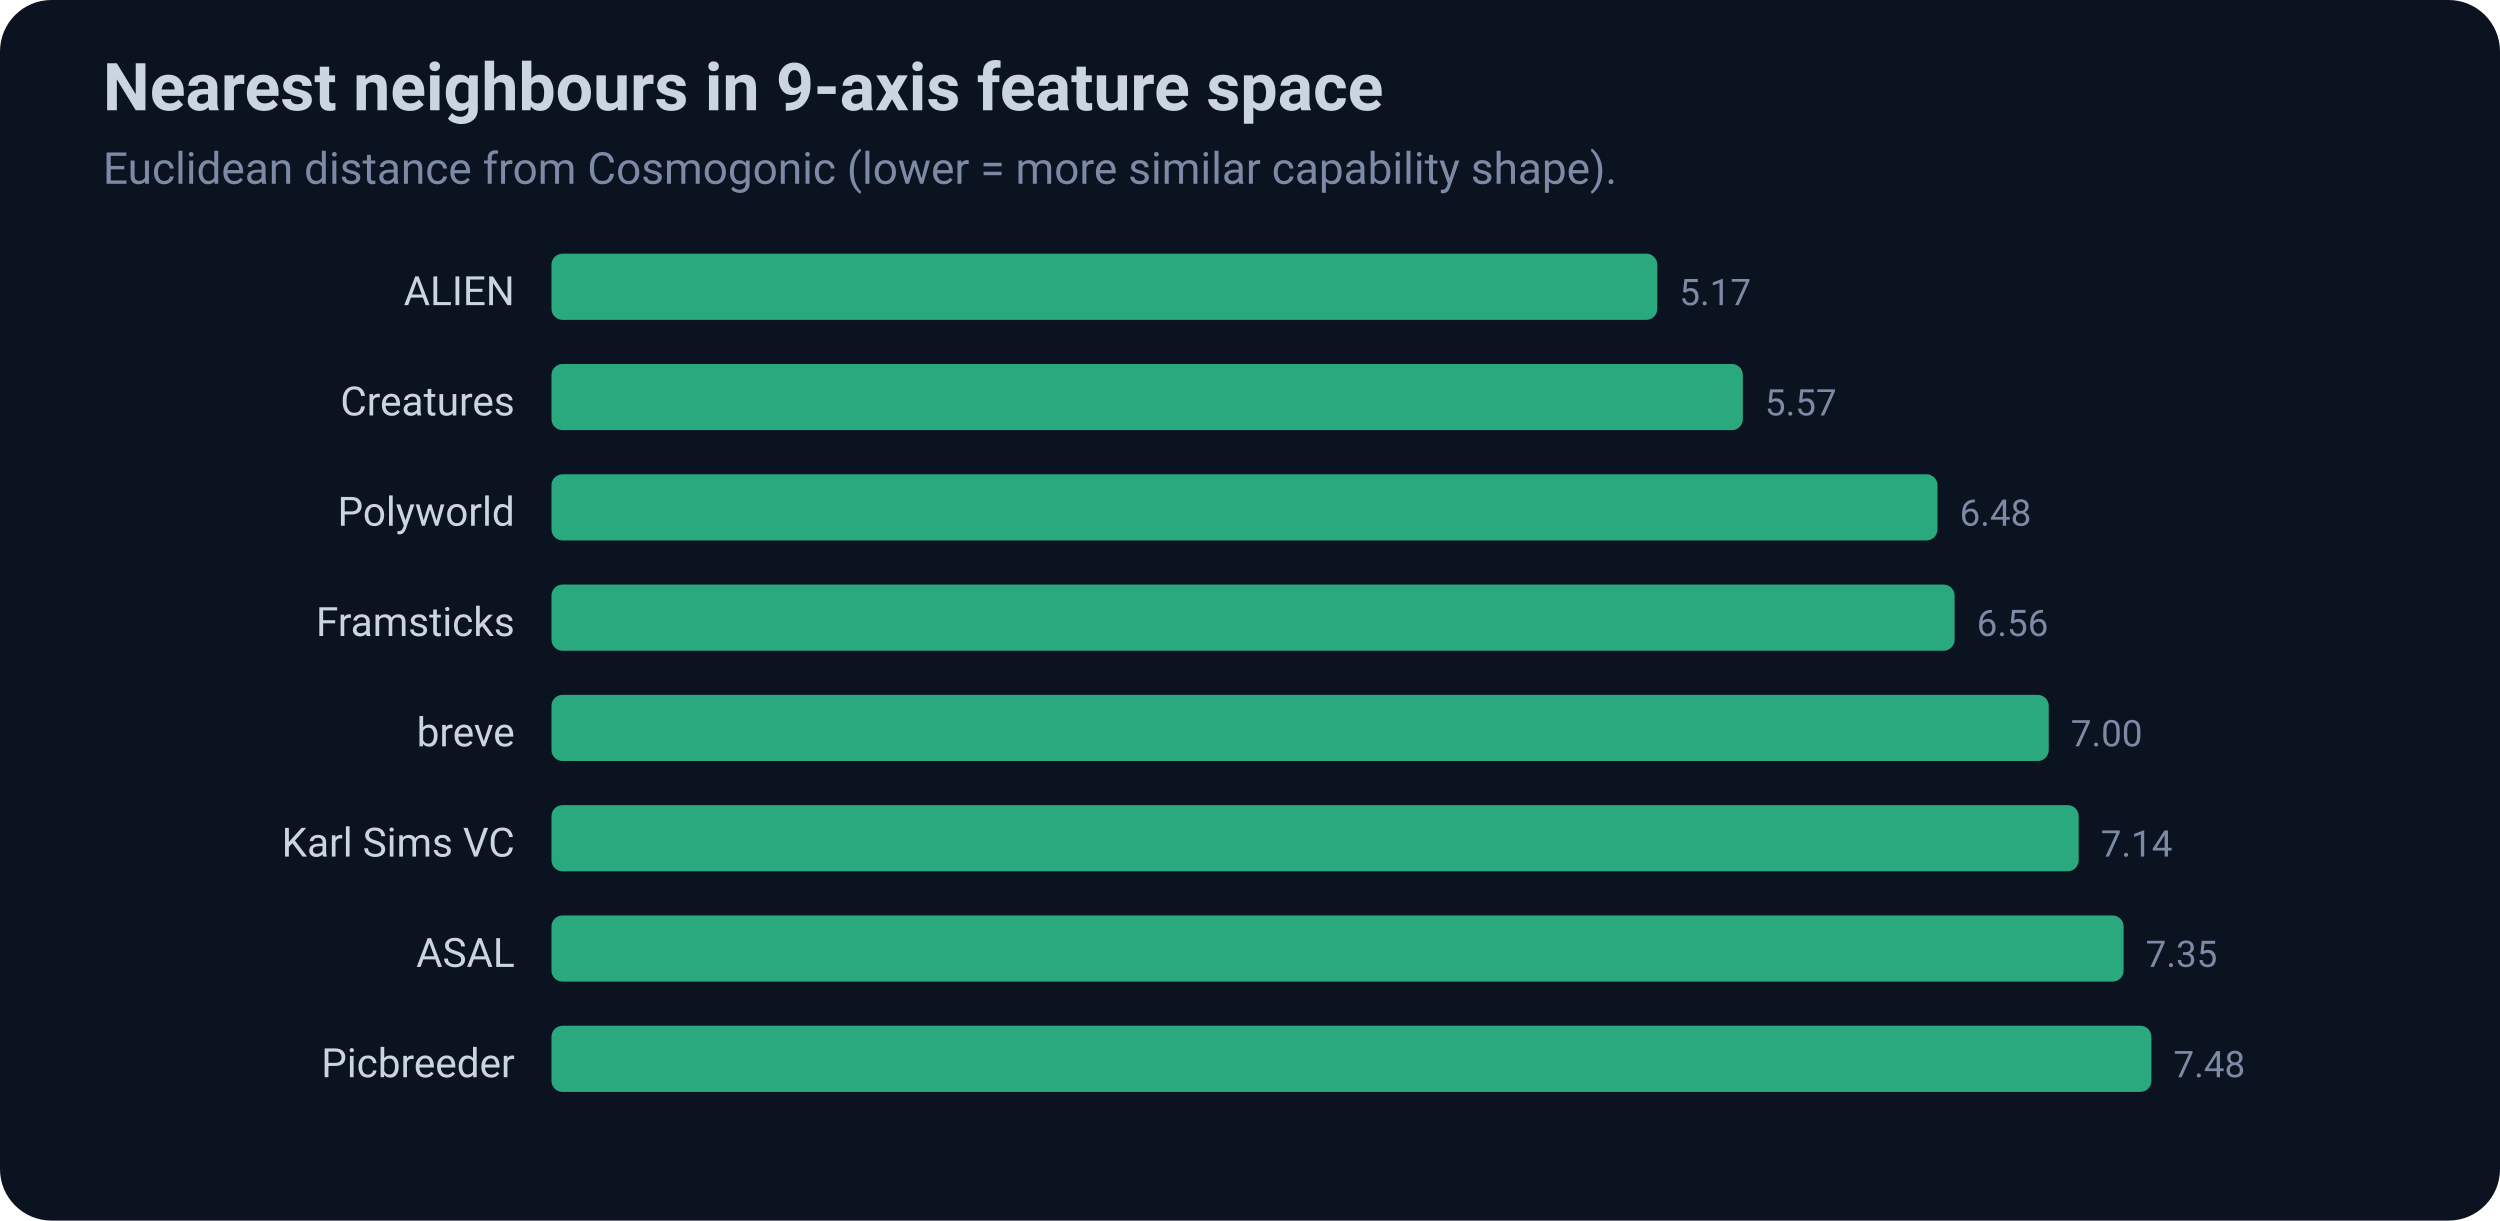
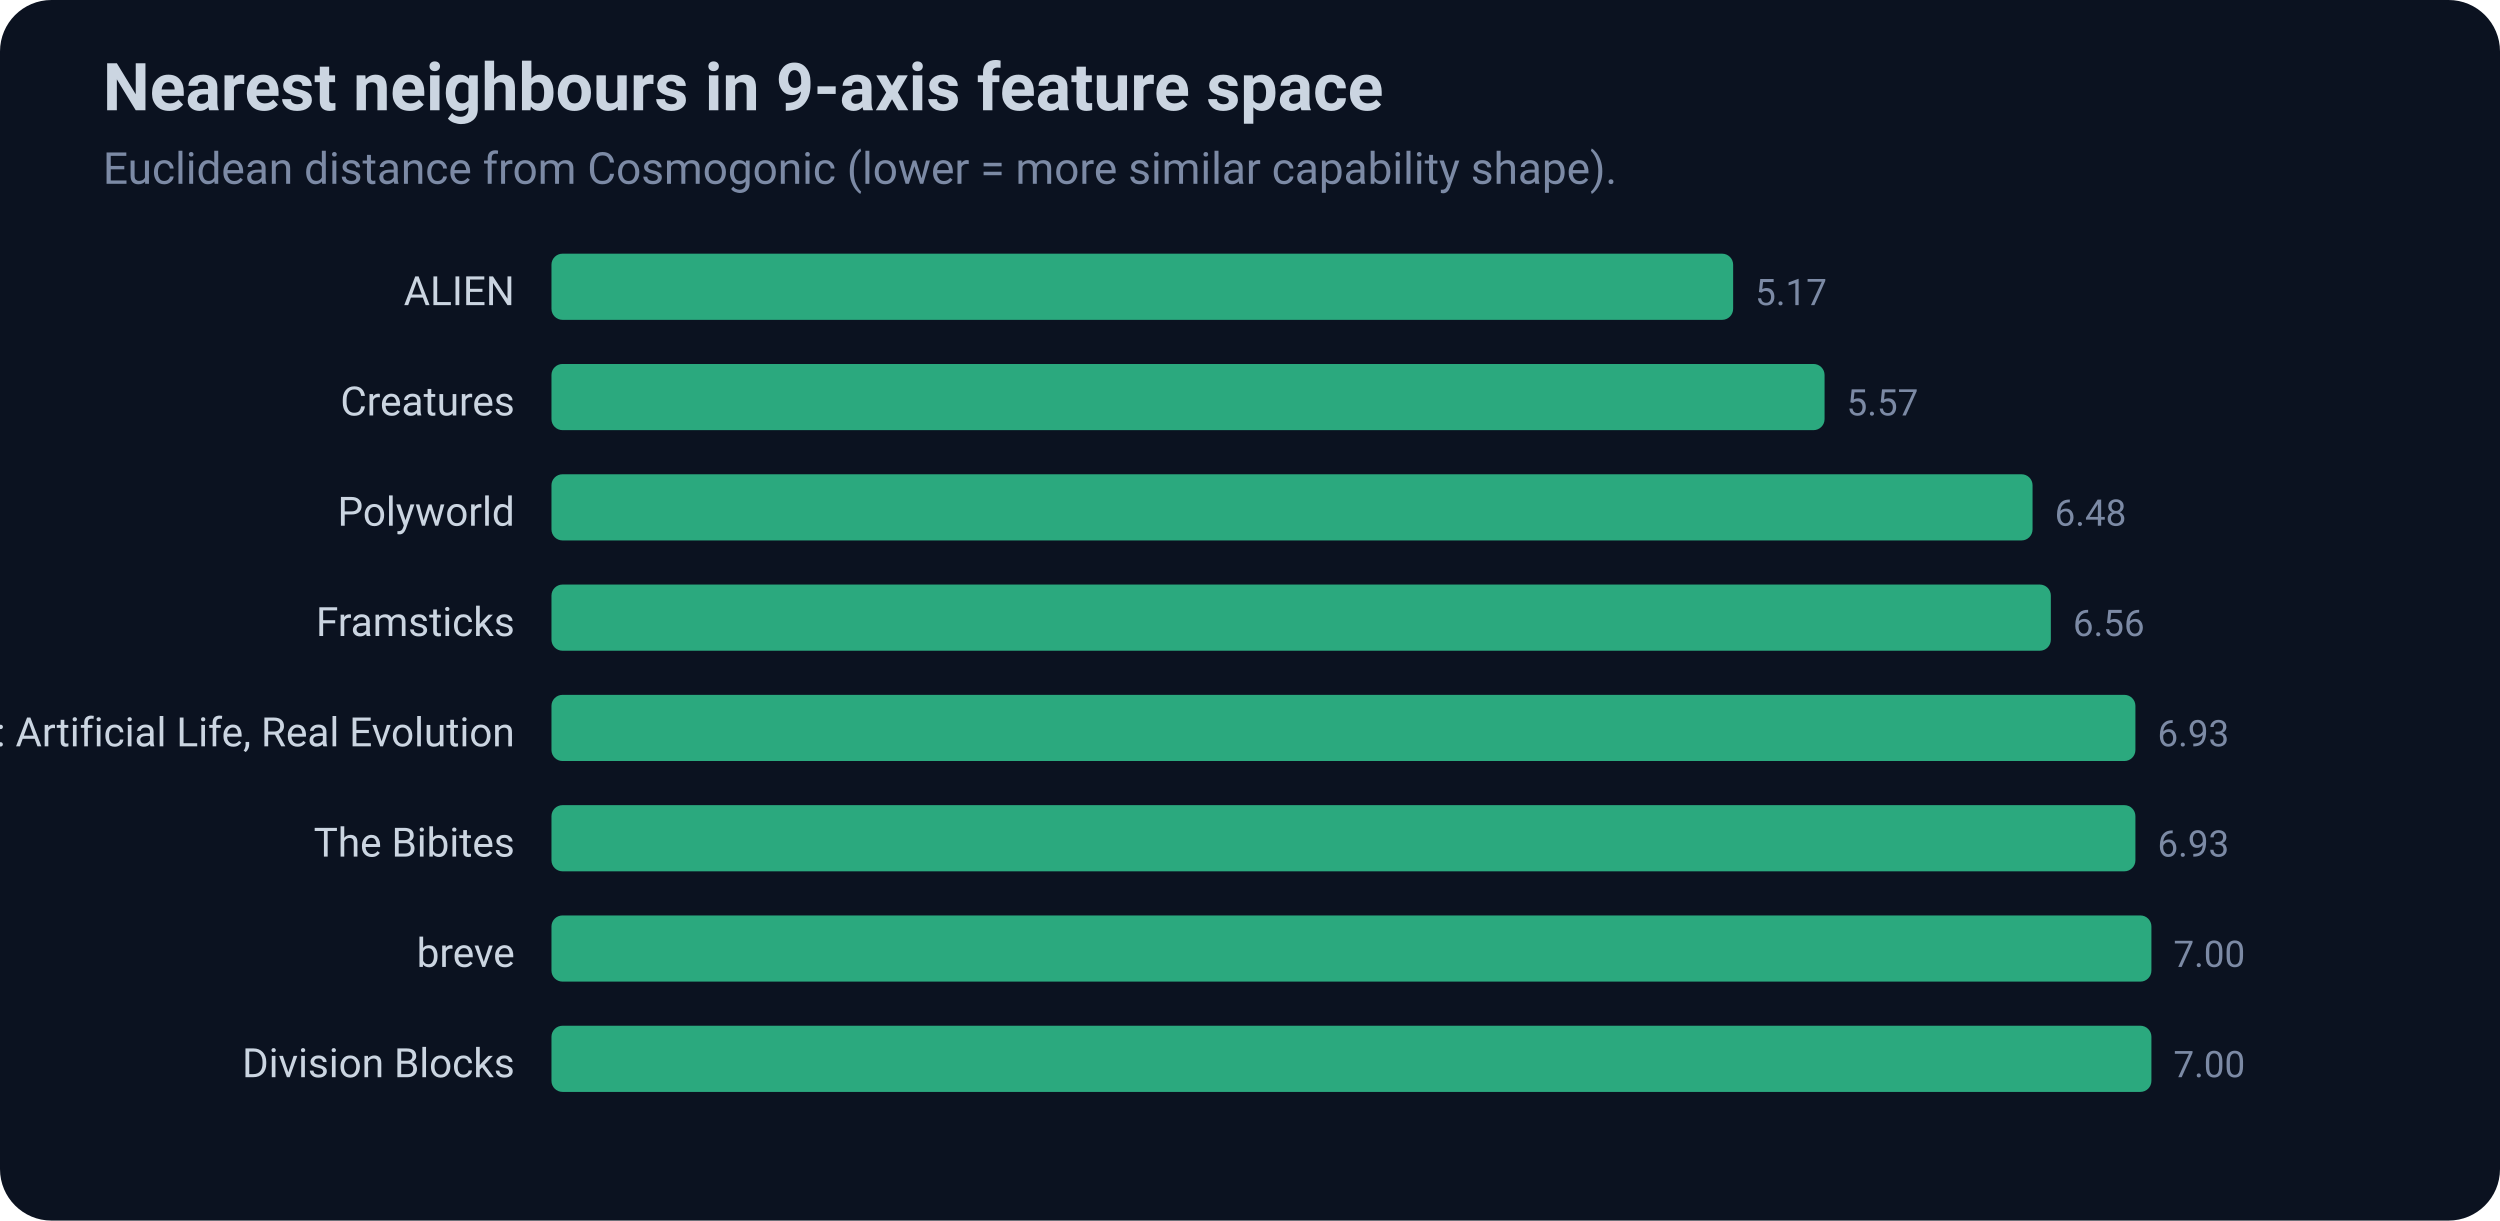
<svg xmlns="http://www.w3.org/2000/svg" viewBox="0 0 680 332" font-family="ui-sans-serif,system-ui,Segoe UI,Roboto,sans-serif" role="img" aria-label="Nearest neighbours">
  <rect width="680" height="332" rx="14" fill="#0b1220" />
  <text x="28" y="30" fill="#cbd5e1" font-size="18" font-weight="700">Nearest neighbours in 9-axis feature space</text>
  <text x="28" y="50" fill="#7c8aa5" font-size="12">Euclidean distance from Cosmogonic (lower = more similar capability shape).</text>
  <text x="140" y="83" fill="#cbd5e1" font-size="11" text-anchor="end">ALIEN</text>
-   <rect x="150" y="69" width="300.79" height="18" rx="3" fill="#34d399" opacity="0.78" />
-   <text x="456.79" y="83" fill="#7c8aa5" font-size="10">5.17</text>
+   <rect x="150" y="69" width="321.415" height="18" rx="3" fill="#34d399" opacity="0.78" />
+   <text x="477.415" y="83" fill="#7c8aa5" font-size="10">5.17</text>
  <text x="140" y="113" fill="#cbd5e1" font-size="11" text-anchor="end">Creatures</text>
-   <rect x="150" y="99" width="324.062" height="18" rx="3" fill="#34d399" opacity="0.78" />
-   <text x="480.062" y="113" fill="#7c8aa5" font-size="10">5.57</text>
+   <rect x="150" y="99" width="346.283" height="18" rx="3" fill="#34d399" opacity="0.78" />
+   <text x="502.283" y="113" fill="#7c8aa5" font-size="10">5.57</text>
  <text x="140" y="143" fill="#cbd5e1" font-size="11" text-anchor="end">Polyworld</text>
-   <rect x="150" y="129" width="377.005" height="18" rx="3" fill="#34d399" opacity="0.78" />
-   <text x="533.005" y="143" fill="#7c8aa5" font-size="10">6.48</text>
+   <rect x="150" y="129" width="402.857" height="18" rx="3" fill="#34d399" opacity="0.78" />
+   <text x="558.857" y="143" fill="#7c8aa5" font-size="10">6.48</text>
  <text x="140" y="173" fill="#cbd5e1" font-size="11" text-anchor="end">Framsticks</text>
-   <rect x="150" y="159" width="381.66" height="18" rx="3" fill="#34d399" opacity="0.78" />
-   <text x="537.66" y="173" fill="#7c8aa5" font-size="10">6.56</text>
-   <text x="140" y="203" fill="#cbd5e1" font-size="11" text-anchor="end">breve</text>
-   <rect x="150" y="189" width="407.259" height="18" rx="3" fill="#34d399" opacity="0.78" />
-   <text x="563.259" y="203" fill="#7c8aa5" font-size="10">7.00</text>
-   <text x="140" y="233" fill="#cbd5e1" font-size="11" text-anchor="end">Karl Sims VC</text>
-   <rect x="150" y="219" width="415.404" height="18" rx="3" fill="#34d399" opacity="0.78" />
-   <text x="571.404" y="233" fill="#7c8aa5" font-size="10">7.14</text>
-   <text x="140" y="263" fill="#cbd5e1" font-size="11" text-anchor="end">ASAL</text>
-   <rect x="150" y="249" width="427.622" height="18" rx="3" fill="#34d399" opacity="0.78" />
-   <text x="583.622" y="263" fill="#7c8aa5" font-size="10">7.35</text>
-   <text x="140" y="293" fill="#cbd5e1" font-size="11" text-anchor="end">Picbreeder</text>
+   <rect x="150" y="159" width="407.831" height="18" rx="3" fill="#34d399" opacity="0.78" />
+   <text x="563.831" y="173" fill="#7c8aa5" font-size="10">6.56</text>
+   <text x="140" y="203" fill="#cbd5e1" font-size="11" text-anchor="end">Species: Artificial Life, Real Evolution</text>
+   <rect x="150" y="189" width="430.833" height="18" rx="3" fill="#34d399" opacity="0.78" />
+   <text x="586.833" y="203" fill="#7c8aa5" font-size="10">6.93</text>
+   <text x="140" y="233" fill="#cbd5e1" font-size="11" text-anchor="end">The Bibites</text>
+   <rect x="150" y="219" width="430.833" height="18" rx="3" fill="#34d399" opacity="0.78" />
+   <text x="586.833" y="233" fill="#7c8aa5" font-size="10">6.93</text>
+   <text x="140" y="263" fill="#cbd5e1" font-size="11" text-anchor="end">breve</text>
+   <rect x="150" y="249" width="435.185" height="18" rx="3" fill="#34d399" opacity="0.78" />
+   <text x="591.185" y="263" fill="#7c8aa5" font-size="10">7.00</text>
+   <text x="140" y="293" fill="#cbd5e1" font-size="11" text-anchor="end">Division Blocks</text>
  <rect x="150" y="279" width="435.185" height="18" rx="3" fill="#34d399" opacity="0.78" />
-   <text x="591.185" y="293" fill="#7c8aa5" font-size="10">7.48</text>
+   <text x="591.185" y="293" fill="#7c8aa5" font-size="10">7.00</text>
</svg>
